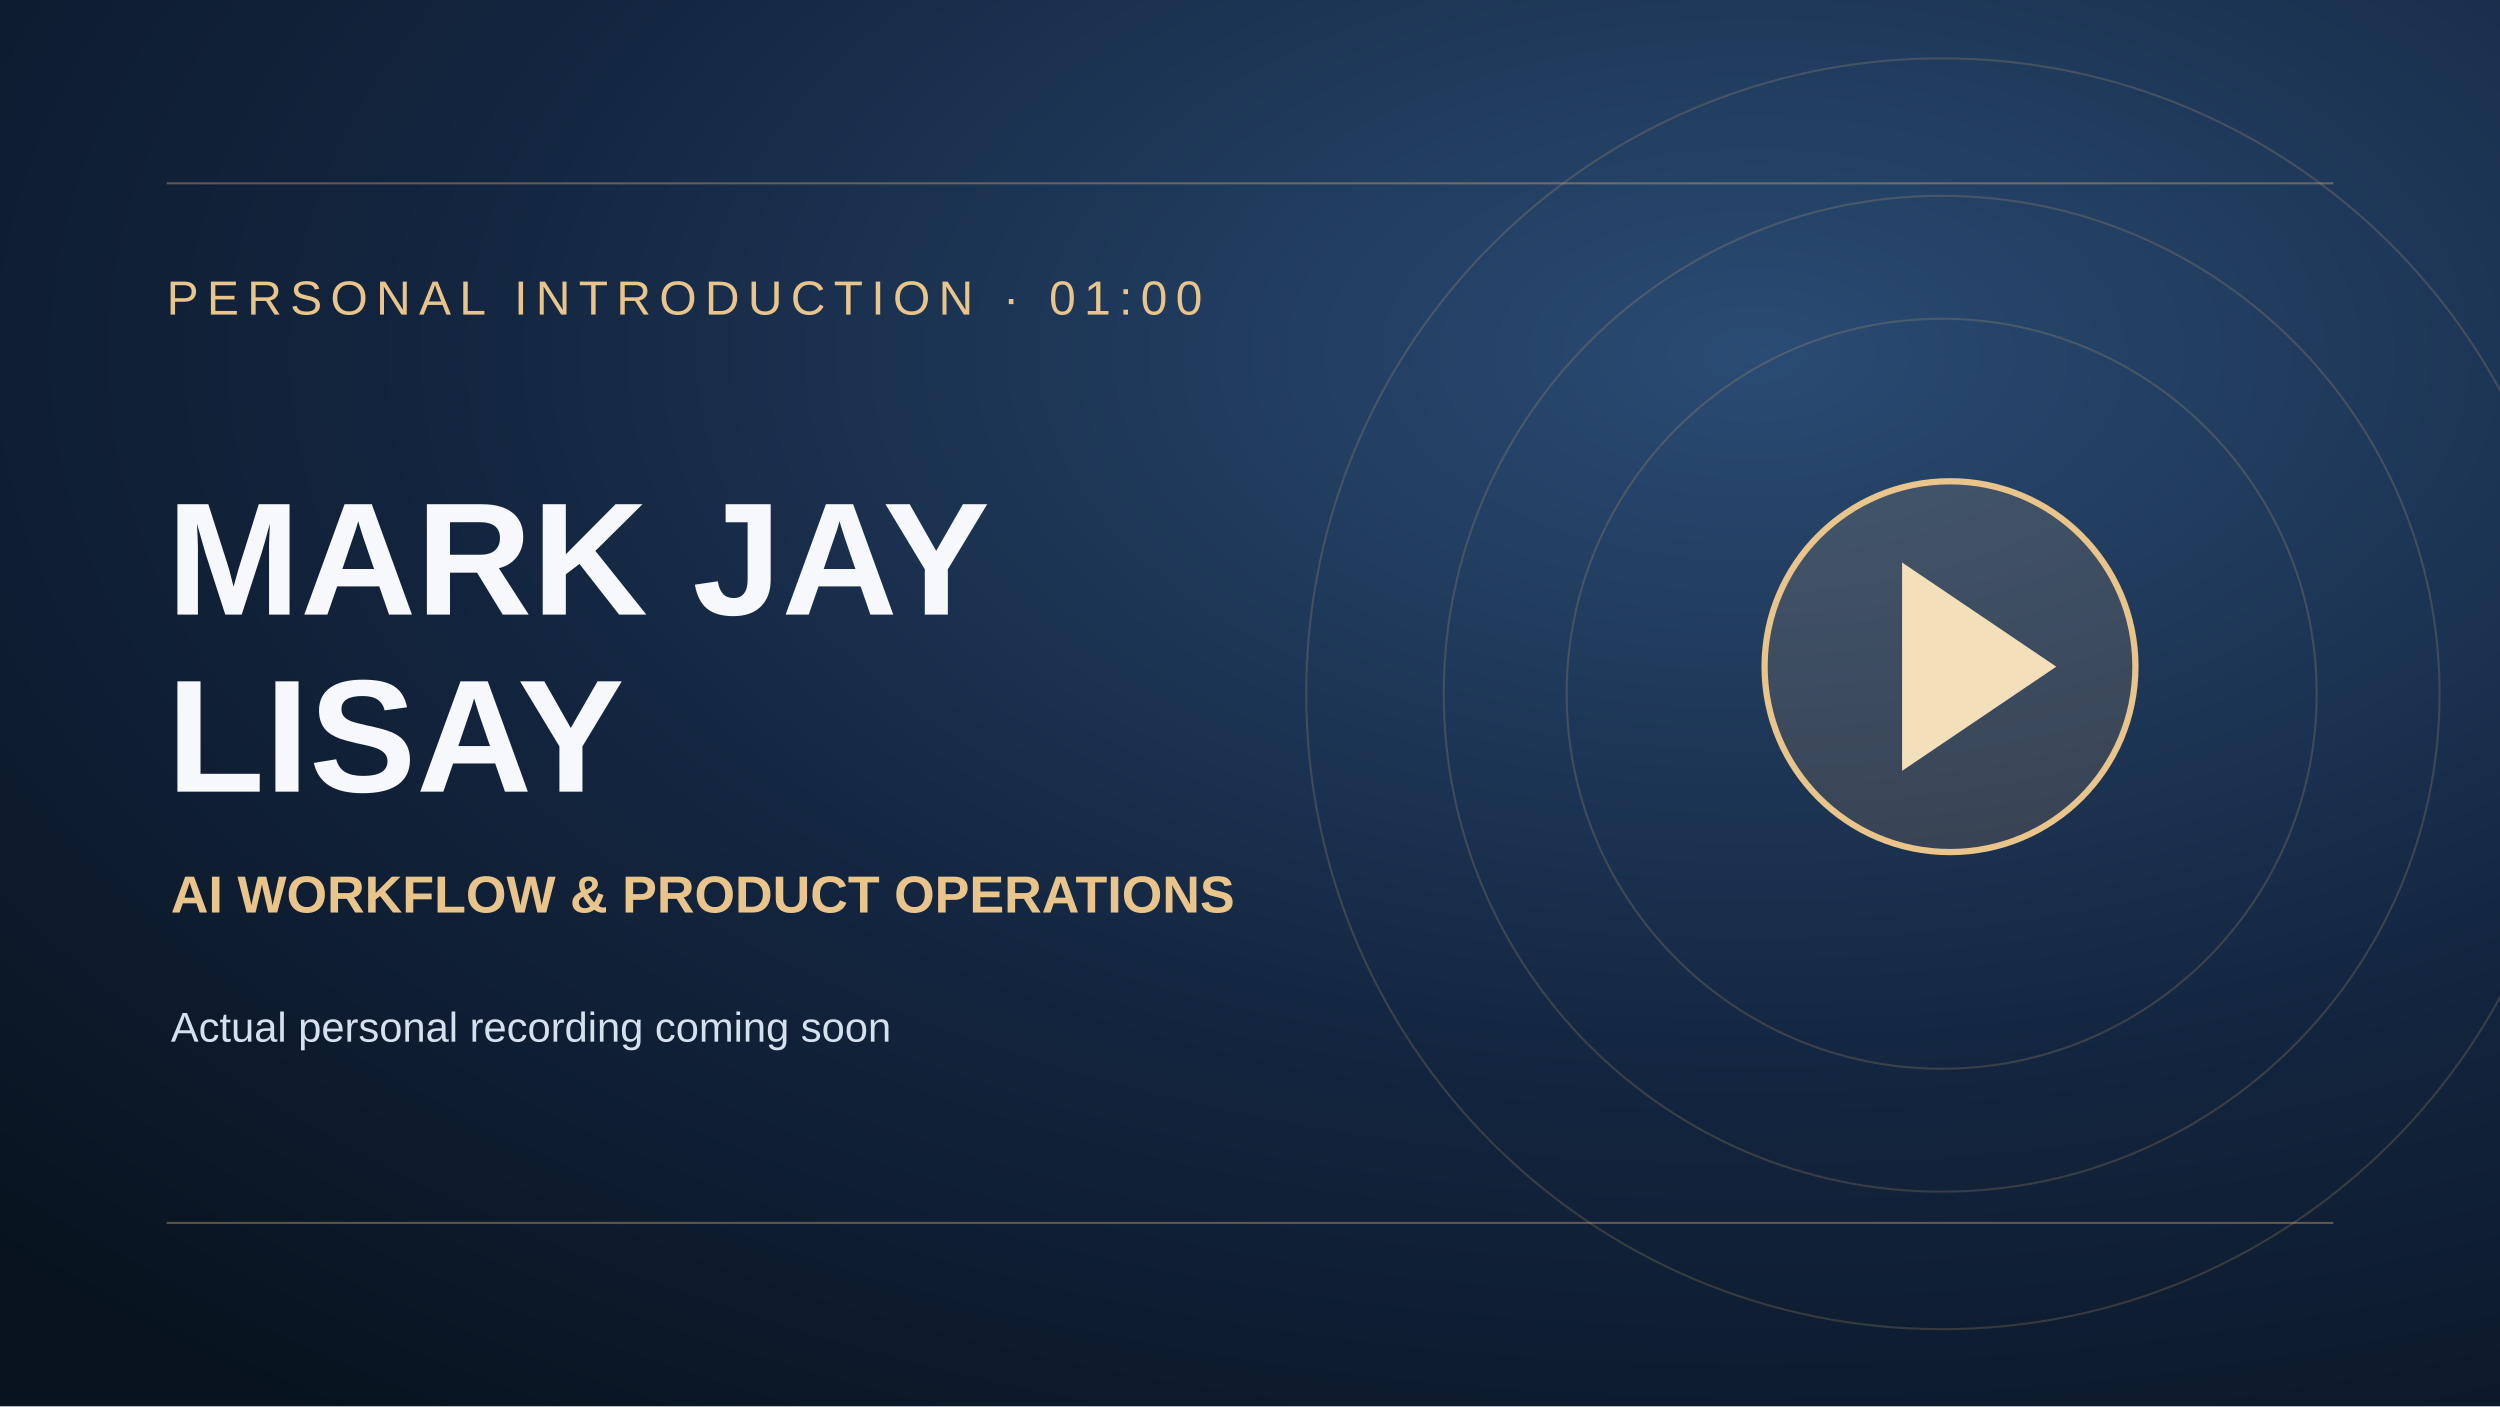
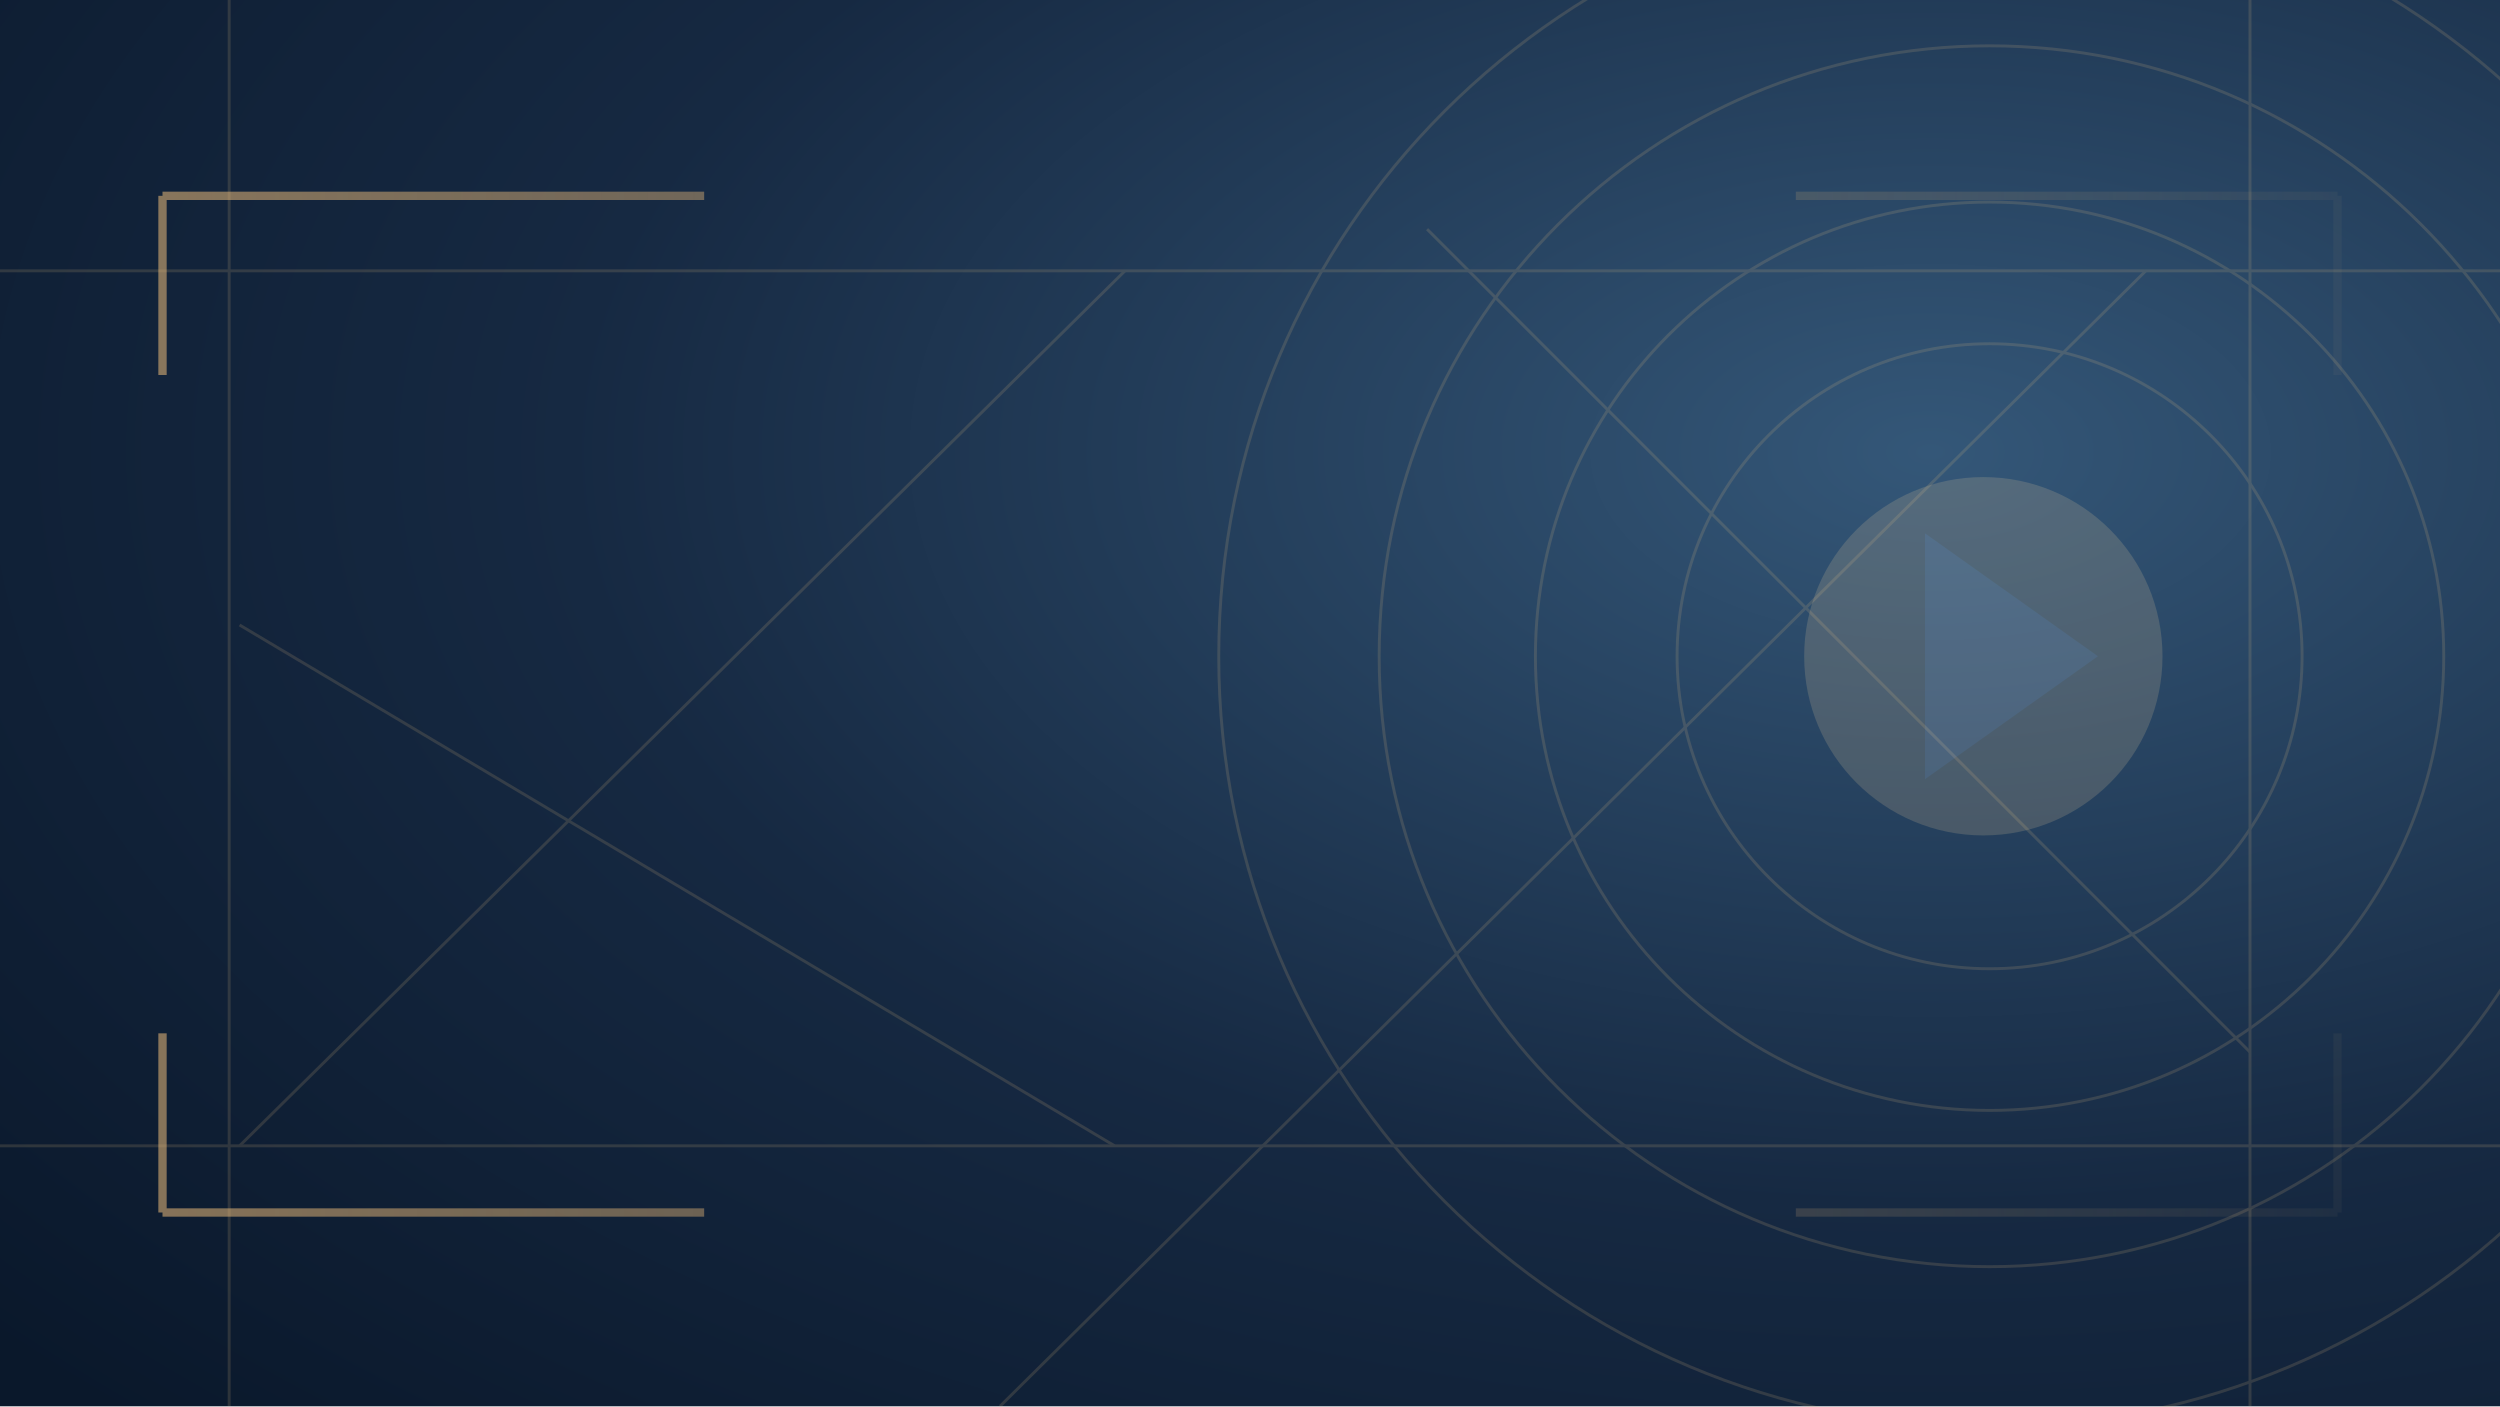
<svg xmlns="http://www.w3.org/2000/svg" width="1200" height="675" viewBox="0 0 1200 675">
  <defs>
-     <radialGradient id="g" cx=".7" cy=".25" r=".95">
-       <stop stop-color="#2a4b73" />
-       <stop offset=".55" stop-color="#13253f" />
-       <stop offset="1" stop-color="#08131f" />
+     <radialGradient id="g" cx=".77" cy=".32" r="1">
+       <stop stop-color="#345778" />
+       <stop offset=".54" stop-color="#162942" />
+       <stop offset="1" stop-color="#0a182b" />
    </radialGradient>
+     <linearGradient id="line" x1="0" x2="1">
+       <stop stop-color="#d8ad73" stop-opacity=".6" />
+       <stop offset="1" stop-color="#d8ad73" stop-opacity=".05" />
+     </linearGradient>
  </defs>
  <rect width="1200" height="675" fill="url(#g)" />
-   <g fill="none" stroke="#d6ad72" opacity=".2">
-     <circle cx="932" cy="333" r="180" />
-     <circle cx="932" cy="333" r="239" />
-     <circle cx="932" cy="333" r="305" />
+   <g fill="none" stroke="#e6bd82" stroke-width="1.4" opacity=".16">
+     <circle cx="955" cy="315" r="150" />
+     <circle cx="955" cy="315" r="218" />
+     <circle cx="955" cy="315" r="293" />
+     <circle cx="955" cy="315" r="370" />
+     <path d="M0 130h1200M0 550h1200M110 0v675M1080 0v675" />
+     <path d="M115 550l425-420M480 675l550-545M115 300l420 250M685 110l395 395" />
  </g>
-   <path d="M80 88h1040M80 587h1040" stroke="#d6ad72" opacity=".4" />
-   <text x="80" y="151" font-family="Arial,sans-serif" font-size="23" fill="#e9c58c" letter-spacing="4">PERSONAL INTRODUCTION · 01:00</text>
-   <text x="80" y="295" font-family="Arial,sans-serif" font-size="77" font-weight="bold" fill="#f6f8fc">MARK JAY</text>
-   <text x="80" y="380" font-family="Arial,sans-serif" font-size="77" font-weight="bold" fill="#f6f8fc">LISAY</text>
-   <text x="82" y="438" font-family="Arial,sans-serif" font-size="25" font-weight="bold" fill="#e9c58c">AI WORKFLOW &amp; PRODUCT OPERATIONS</text>
-   <text x="82" y="500" font-family="Arial,sans-serif" font-size="20" fill="#d6e1ef">Actual personal recording coming soon</text>
-   <circle cx="936" cy="320" r="89" fill="#d6ad72" fill-opacity=".16" stroke="#e9c58c" stroke-width="3" />
-   <path d="M913 270v100l74-50z" fill="#f4dfbb" />
+   <path d="M78 94h260M78 94v86M1122 94H862M1122 94v86M78 582h260M78 582v-86M1122 582H862M1122 582v-86" stroke="url(#line)" fill="none" stroke-width="4" />
+   <g opacity=".17">
+     <circle cx="952" cy="315" r="86" fill="#f7d8a0" />
+     <path d="M924 256v118l83-59z" fill="#ffffff" />
+   </g>
</svg>
